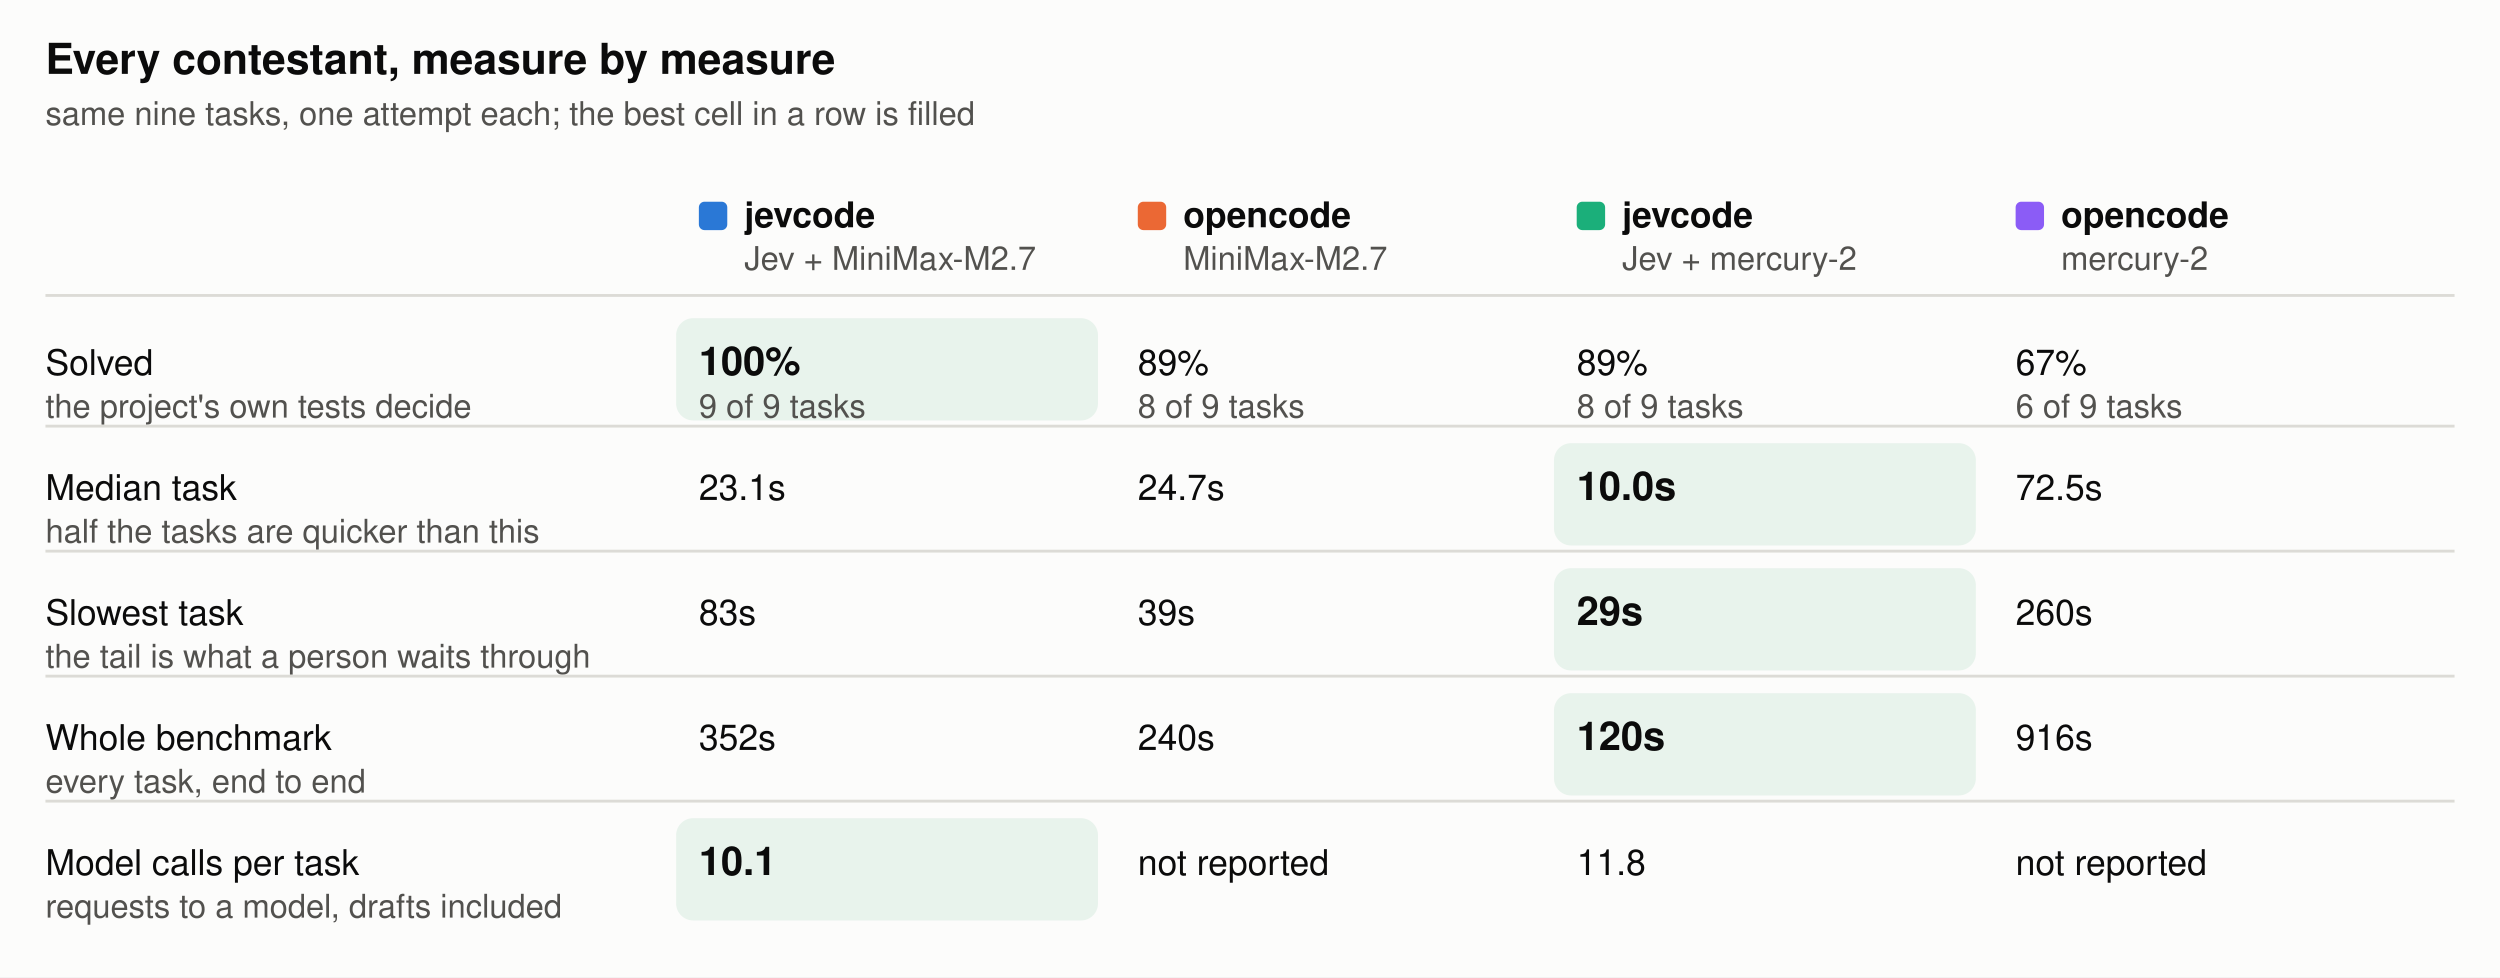
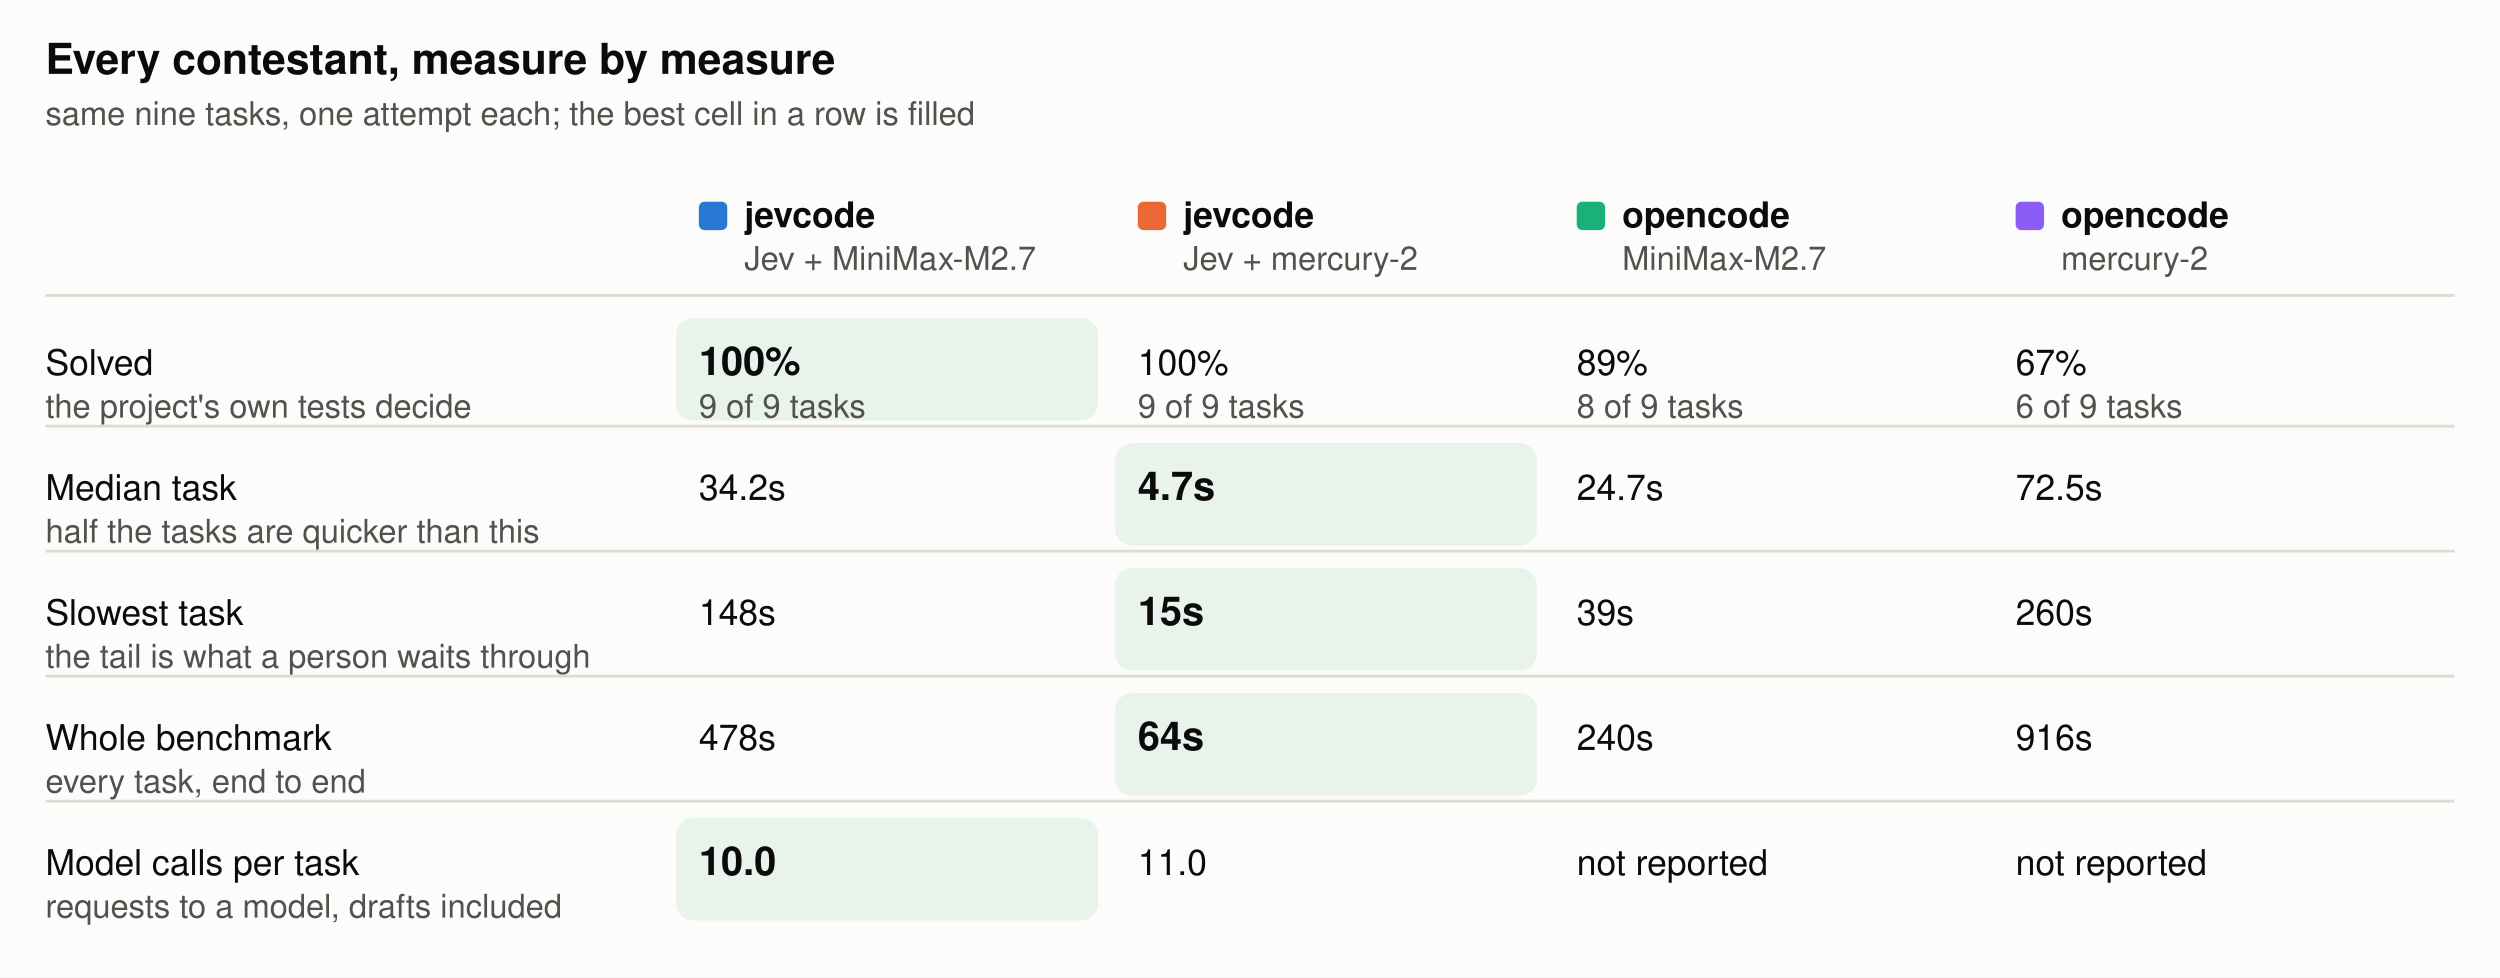
<svg xmlns="http://www.w3.org/2000/svg" width="880" height="344" viewBox="0 0 880 344" role="img" class="s" aria-label="Every contestant, measure by measure">
  <style>.s{font-family:ui-sans-serif, -apple-system, BlinkMacSystemFont, 'Segoe UI', Helvetica, Arial, sans-serif}.t{font-weight:600;font-size:15px}.l{font-size:12.5px}.v{font-size:12.5px;font-weight:600}.c{font-size:11.5px}.h{font-size:12.5px;font-weight:600}.b{font-size:14px;font-weight:600}text{fill:#0b0b0b}.m{fill:#52514e}rect.bg{fill:#fcfcfb}rect.win{fill:#e8f3ec}line.g,line.ax{stroke:#dcdbd6}.s1{fill:#2a78d6}.f1{fill:#2a78d6}.s2{fill:#eb6834}.f2{fill:#eb6834}.s3{fill:#1baf7a}.f3{fill:#1baf7a}.s4{fill:#8b5cf6}.f4{fill:#8b5cf6}@media (prefers-color-scheme: dark){text{fill:#ffffff}.m{fill:#c3c2b7}rect.bg{fill:#1a1a19}rect.win{fill:#1c2f25}line.g,line.ax{stroke:#3a3a37}.s1{fill:#3987e5}.f1{fill:#3987e5}.s2{fill:#d95926}.f2{fill:#d95926}.s3{fill:#199e70}.f3{fill:#199e70}.s4{fill:#9d7bf0}.f4{fill:#9d7bf0}}</style>
  <rect class="bg" x="0" y="0" width="880" height="344" fill="#fcfcfb" />
  <text class="t" x="16.0" y="26.0" fill="#0b0b0b">Every contestant, measure by measure</text>
  <text class="c m" x="16.0" y="44.0" fill="#52514e">same nine tasks, one attempt each; the best cell in a row is filled</text>
  <rect class="s1" x="246.0" y="71.0" width="10" height="10" rx="2" fill="#2a78d6" />
  <text class="h" x="262.0" y="80.0" fill="#0b0b0b">jevcode</text>
  <text class="c m" x="262.0" y="95.0" fill="#52514e">Jev + MiniMax-M2.7</text>
  <rect class="s2" x="400.5" y="71.0" width="10" height="10" rx="2" fill="#eb6834" />
-   <text class="h" x="416.5" y="80.0" fill="#0b0b0b">opencode</text>
-   <text class="c m" x="416.5" y="95.0" fill="#52514e">MiniMax-M2.7</text>
+   <text class="h" x="416.5" y="80.0" fill="#0b0b0b">jevcode</text>
+   <text class="c m" x="416.5" y="95.0" fill="#52514e">Jev + mercury-2</text>
  <rect class="s3" x="555.0" y="71.0" width="10" height="10" rx="2" fill="#1baf7a" />
-   <text class="h" x="571.0" y="80.0" fill="#0b0b0b">jevcode</text>
-   <text class="c m" x="571.0" y="95.0" fill="#52514e">Jev + mercury-2</text>
+   <text class="h" x="571.0" y="80.0" fill="#0b0b0b">opencode</text>
+   <text class="c m" x="571.0" y="95.0" fill="#52514e">MiniMax-M2.7</text>
  <rect class="s4" x="709.5" y="71.0" width="10" height="10" rx="2" fill="#8b5cf6" />
  <text class="h" x="725.5" y="80.0" fill="#0b0b0b">opencode</text>
  <text class="c m" x="725.5" y="95.0" fill="#52514e">mercury-2</text>
  <line class="ax" x1="16" y1="104.0" x2="864" y2="104.0" stroke="#dcdbd6" />
  <rect class="win" x="238.0" y="112.0" width="148.5" height="36.0" rx="6" fill="#e8f3ec" />
  <text class="b" x="246.0" y="132.0" fill="#0b0b0b">100%</text>
  <text class="c m" x="246.0" y="147.0" fill="#52514e">9 of 9 tasks</text>
-   <text class="l" x="400.5" y="132.0" fill="#0b0b0b">89%</text>
-   <text class="c m" x="400.5" y="147.0" fill="#52514e">8 of 9 tasks</text>
+   <text class="l" x="400.5" y="132.0" fill="#0b0b0b">100%</text>
+   <text class="c m" x="400.5" y="147.0" fill="#52514e">9 of 9 tasks</text>
  <text class="l" x="555.0" y="132.0" fill="#0b0b0b">89%</text>
  <text class="c m" x="555.0" y="147.0" fill="#52514e">8 of 9 tasks</text>
  <text class="l" x="709.5" y="132.0" fill="#0b0b0b">67%</text>
  <text class="c m" x="709.5" y="147.0" fill="#52514e">6 of 9 tasks</text>
  <text class="l" x="16.0" y="132.0" fill="#0b0b0b">Solved</text>
  <text class="c m" x="16.0" y="147.0" fill="#52514e">the project's own tests decide</text>
  <line class="g" x1="16" y1="150.0" x2="864" y2="150.0" stroke="#dcdbd6" />
-   <text class="l" x="246.0" y="176.0" fill="#0b0b0b">23.1s</text>
-   <text class="l" x="400.5" y="176.0" fill="#0b0b0b">24.7s</text>
-   <rect class="win" x="547.0" y="156.0" width="148.5" height="36.0" rx="6" fill="#e8f3ec" />
-   <text class="b" x="555.0" y="176.0" fill="#0b0b0b">10.0s</text>
+   <text class="l" x="246.0" y="176.0" fill="#0b0b0b">34.2s</text>
+   <rect class="win" x="392.5" y="156.0" width="148.5" height="36.0" rx="6" fill="#e8f3ec" />
+   <text class="b" x="400.5" y="176.0" fill="#0b0b0b">4.7s</text>
+   <text class="l" x="555.0" y="176.0" fill="#0b0b0b">24.7s</text>
  <text class="l" x="709.5" y="176.0" fill="#0b0b0b">72.5s</text>
  <text class="l" x="16.0" y="176.0" fill="#0b0b0b">Median task</text>
  <text class="c m" x="16.0" y="191.0" fill="#52514e">half the tasks are quicker than this</text>
  <line class="g" x1="16" y1="194.0" x2="864" y2="194.0" stroke="#dcdbd6" />
-   <text class="l" x="246.0" y="220.0" fill="#0b0b0b">83s</text>
-   <text class="l" x="400.5" y="220.0" fill="#0b0b0b">39s</text>
-   <rect class="win" x="547.0" y="200.0" width="148.5" height="36.0" rx="6" fill="#e8f3ec" />
-   <text class="b" x="555.0" y="220.0" fill="#0b0b0b">29s</text>
+   <text class="l" x="246.0" y="220.0" fill="#0b0b0b">148s</text>
+   <rect class="win" x="392.5" y="200.0" width="148.5" height="36.0" rx="6" fill="#e8f3ec" />
+   <text class="b" x="400.5" y="220.0" fill="#0b0b0b">15s</text>
+   <text class="l" x="555.0" y="220.0" fill="#0b0b0b">39s</text>
  <text class="l" x="709.5" y="220.0" fill="#0b0b0b">260s</text>
  <text class="l" x="16.0" y="220.0" fill="#0b0b0b">Slowest task</text>
  <text class="c m" x="16.0" y="235.0" fill="#52514e">the tail is what a person waits through</text>
  <line class="g" x1="16" y1="238.0" x2="864" y2="238.0" stroke="#dcdbd6" />
-   <text class="l" x="246.0" y="264.0" fill="#0b0b0b">352s</text>
-   <text class="l" x="400.5" y="264.0" fill="#0b0b0b">240s</text>
-   <rect class="win" x="547.0" y="244.0" width="148.5" height="36.0" rx="6" fill="#e8f3ec" />
-   <text class="b" x="555.0" y="264.0" fill="#0b0b0b">120s</text>
+   <text class="l" x="246.0" y="264.0" fill="#0b0b0b">478s</text>
+   <rect class="win" x="392.5" y="244.0" width="148.5" height="36.0" rx="6" fill="#e8f3ec" />
+   <text class="b" x="400.5" y="264.0" fill="#0b0b0b">64s</text>
+   <text class="l" x="555.0" y="264.0" fill="#0b0b0b">240s</text>
  <text class="l" x="709.5" y="264.0" fill="#0b0b0b">916s</text>
  <text class="l" x="16.0" y="264.0" fill="#0b0b0b">Whole benchmark</text>
  <text class="c m" x="16.0" y="279.0" fill="#52514e">every task, end to end</text>
  <line class="g" x1="16" y1="282.0" x2="864" y2="282.0" stroke="#dcdbd6" />
  <rect class="win" x="238.0" y="288.0" width="148.5" height="36.0" rx="6" fill="#e8f3ec" />
-   <text class="b" x="246.0" y="308.0" fill="#0b0b0b">10.1</text>
-   <text class="l" x="400.5" y="308.0" fill="#0b0b0b">not reported</text>
-   <text class="l" x="555.0" y="308.0" fill="#0b0b0b">11.8</text>
+   <text class="b" x="246.0" y="308.0" fill="#0b0b0b">10.0</text>
+   <text class="l" x="400.5" y="308.0" fill="#0b0b0b">11.0</text>
+   <text class="l" x="555.0" y="308.0" fill="#0b0b0b">not reported</text>
  <text class="l" x="709.5" y="308.0" fill="#0b0b0b">not reported</text>
  <text class="l" x="16.0" y="308.0" fill="#0b0b0b">Model calls per task</text>
  <text class="c m" x="16.0" y="323.0" fill="#52514e">requests to a model, drafts included</text>
</svg>
